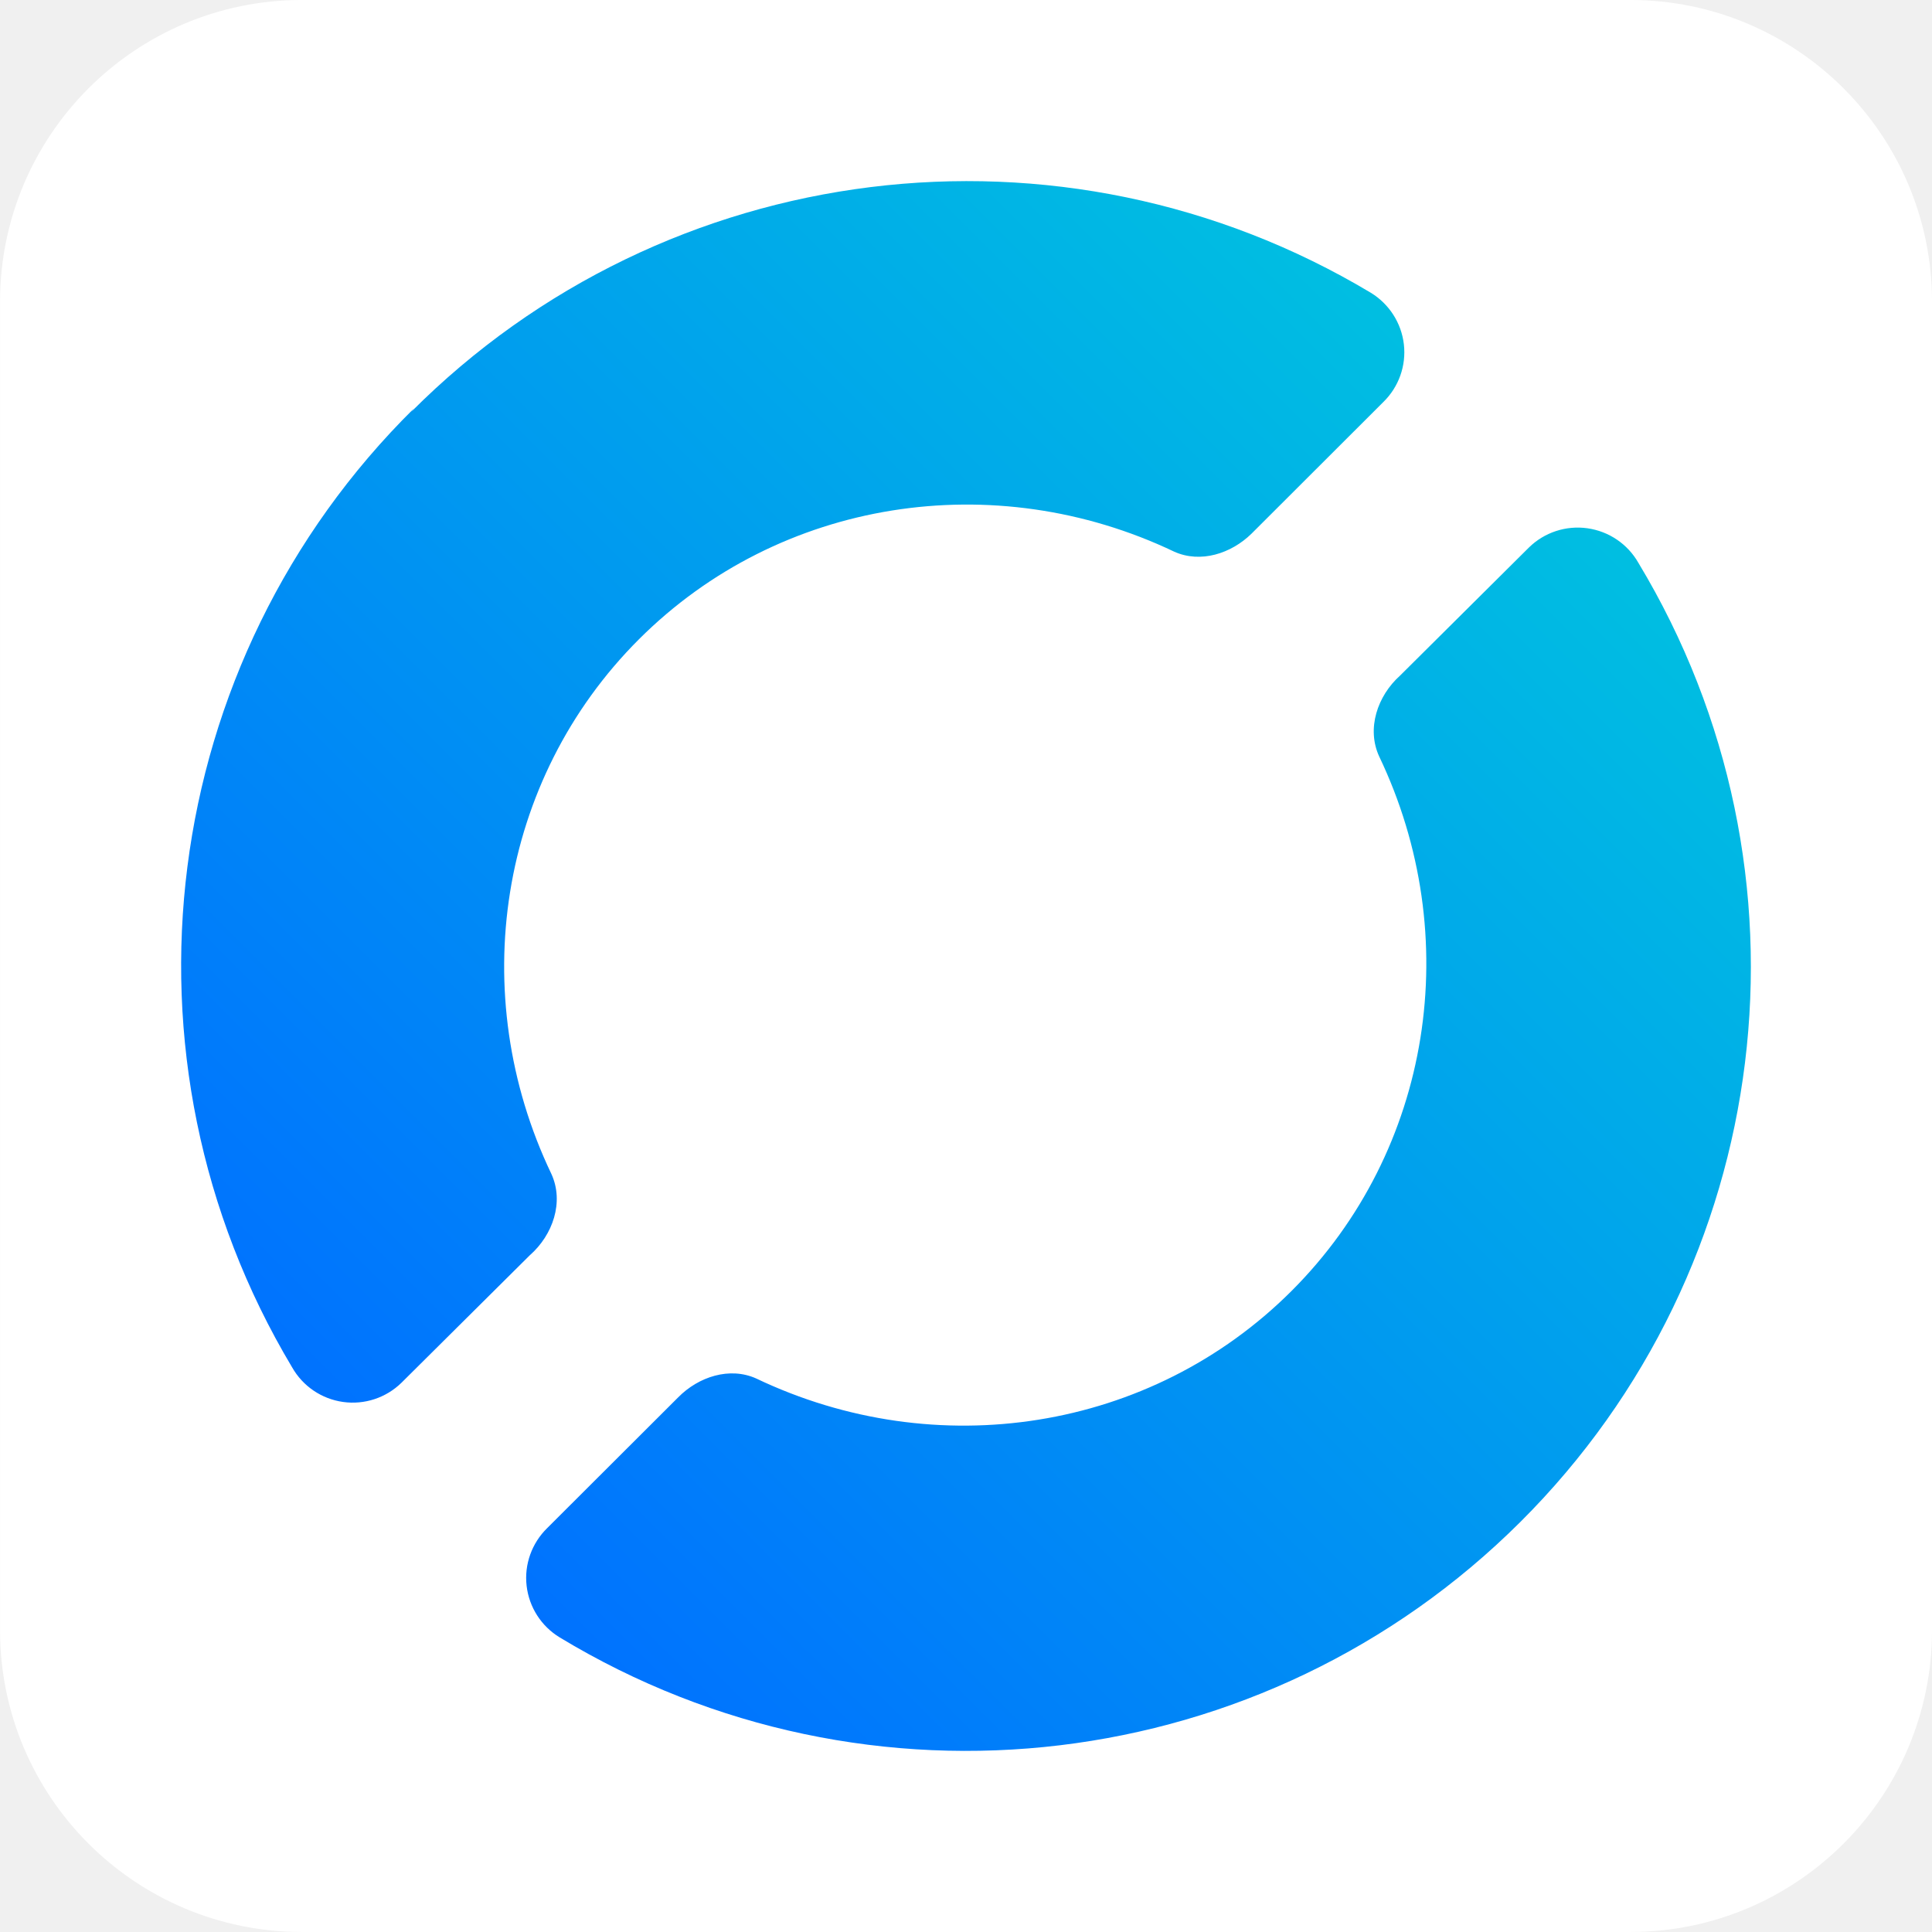
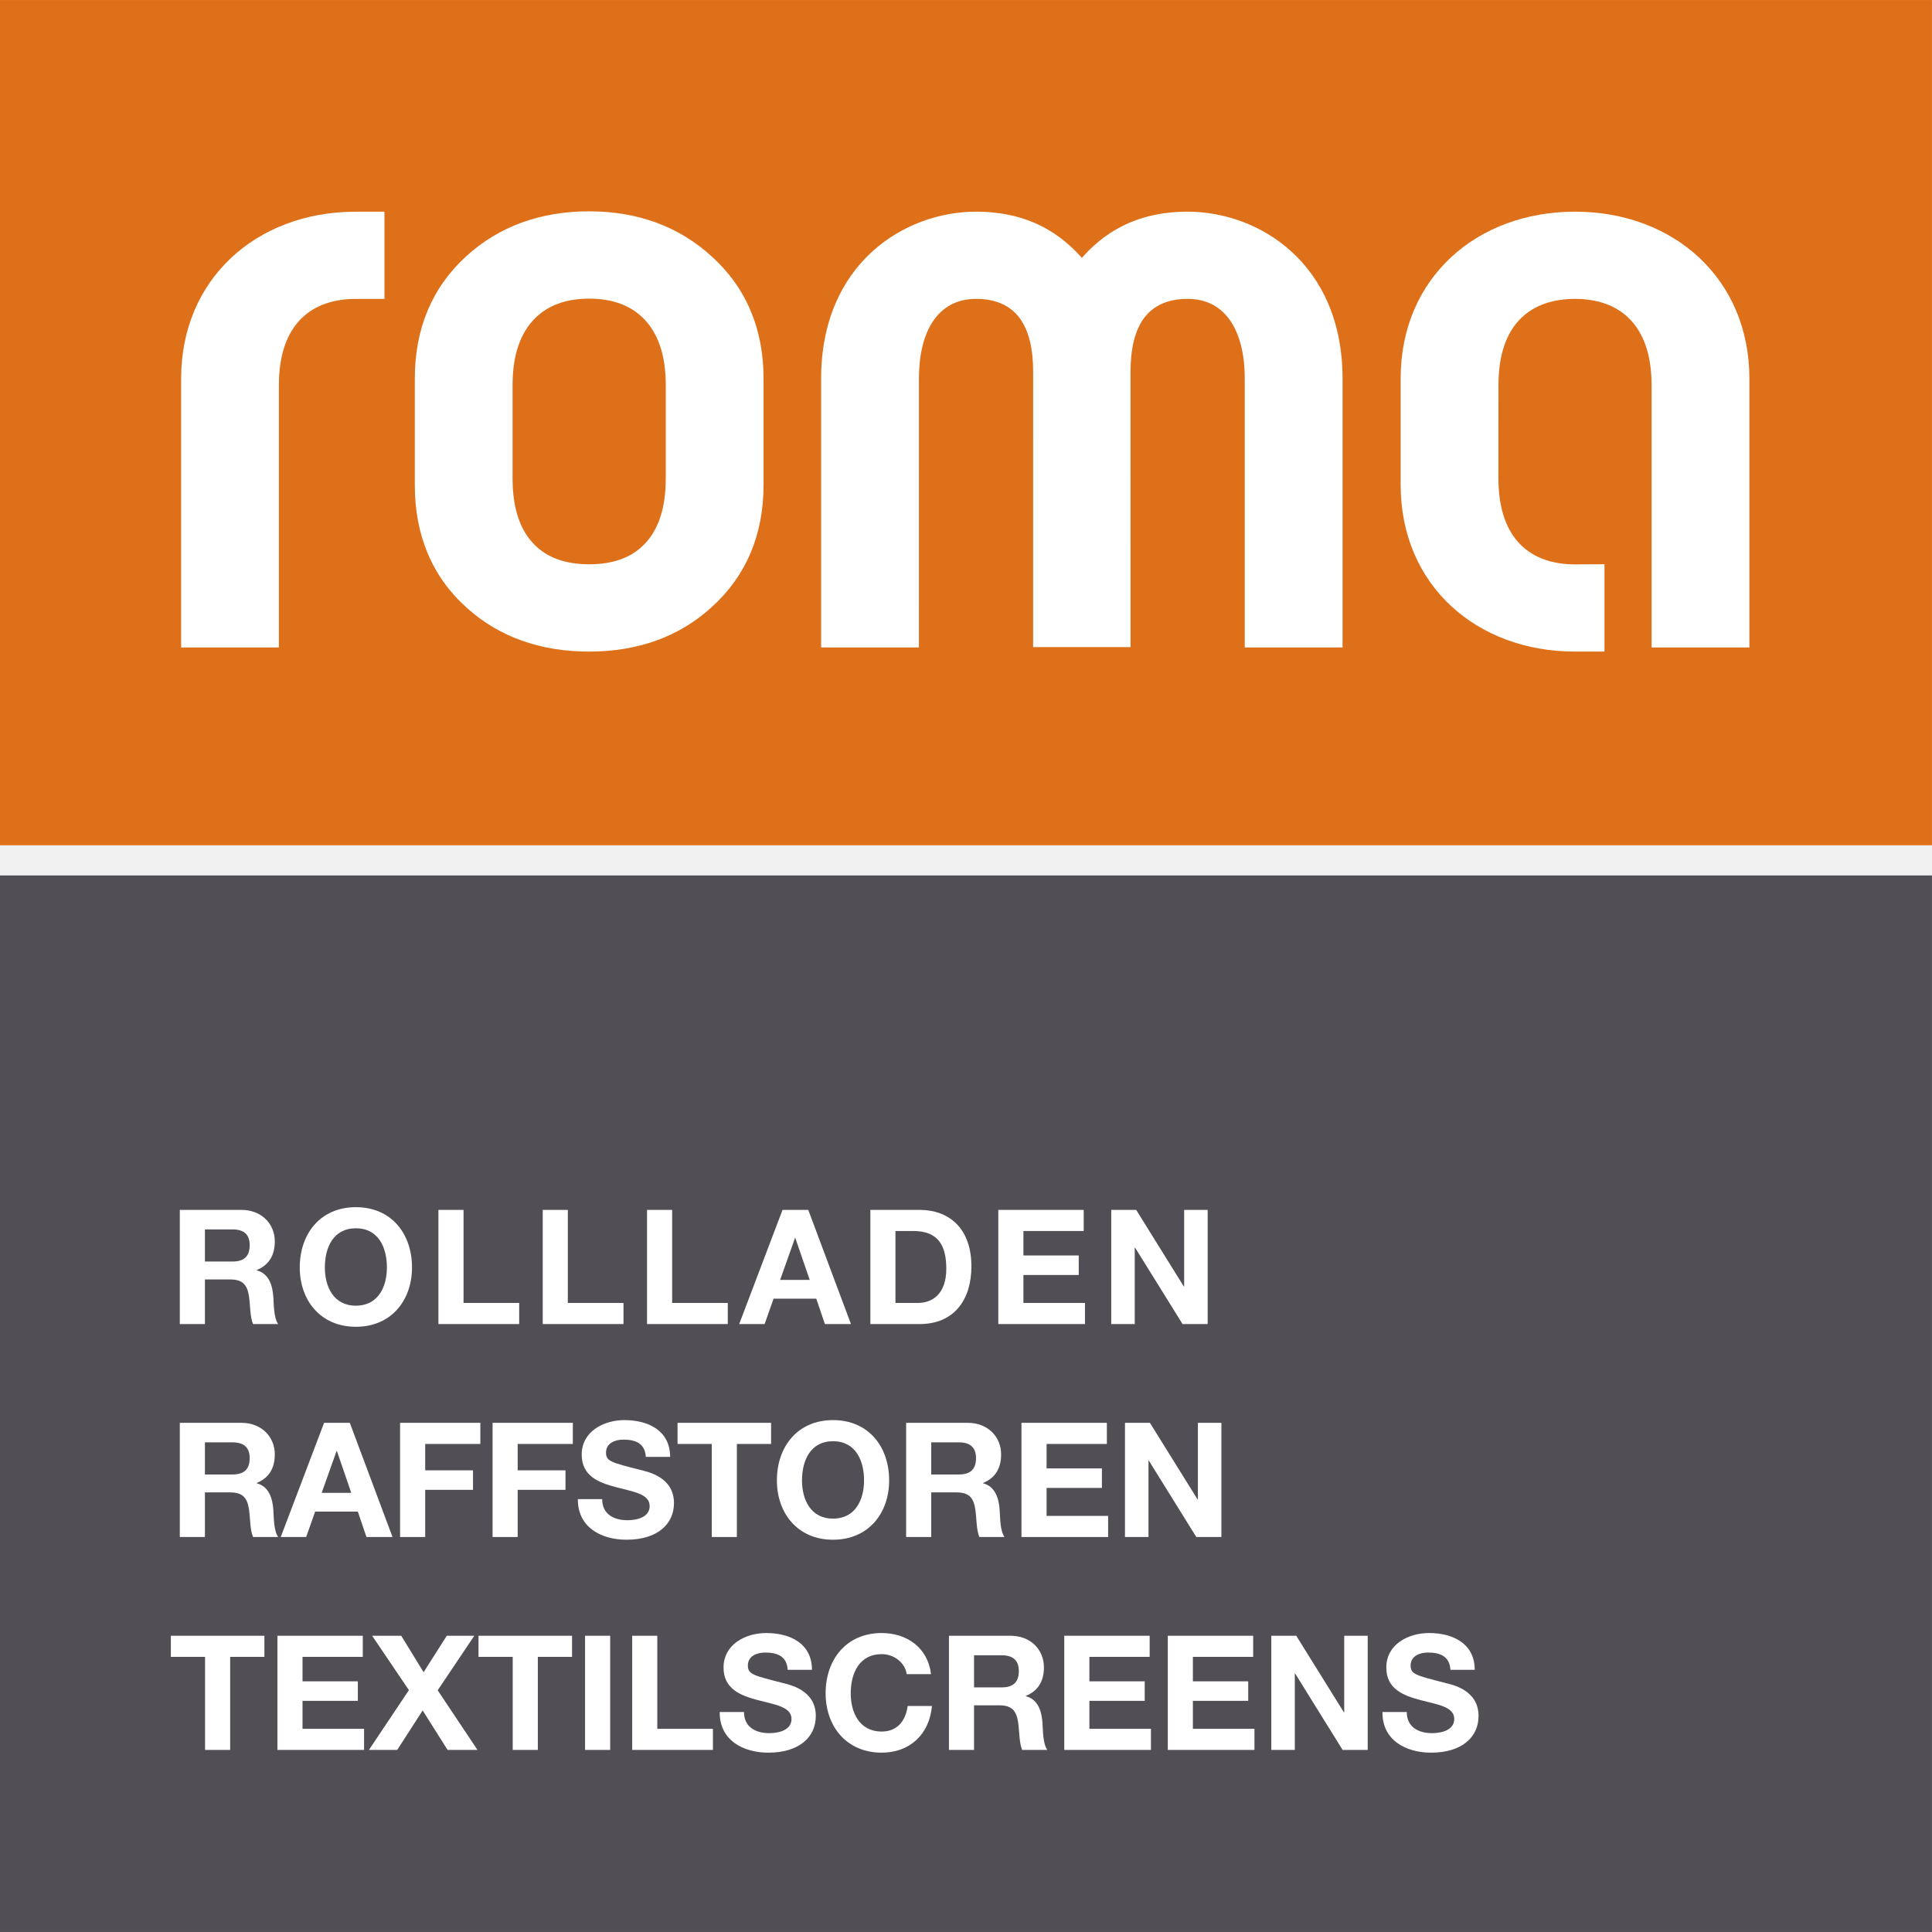
- <svg xmlns="http://www.w3.org/2000/svg" xmlns:xlink="http://www.w3.org/1999/xlink" style="isolation:isolate" viewBox="66.993 897.484 32 32" version="1.1" id="svg11" xml:space="preserve" width="32" height="32">
-   <defs id="defs15">
-     <linearGradient xlink:href="#a" id="linearGradient765" gradientUnits="userSpaceOnUse" gradientTransform="matrix(26.00048,0,0,25.99936,17.98453,891.7487)" x1="0.148" y1="0.851" x2="0.845" y2="0.154" />
-   </defs>
-   <linearGradient id="a" x1="0.148" x2="0.845" y1="0.851" y2="0.154" gradientTransform="matrix(26.301,0,0,26.331,90.67354,911.7572)" gradientUnits="userSpaceOnUse">
-     <stop offset="0" stop-color="#004ba6" id="stop4" style="stop-color:#0071ff;stop-opacity:1;" />
-     <stop offset="1" stop-color="#00bfe1" id="stop6" style="stop-color:#00bfe1;stop-opacity:1;" />
-   </linearGradient>
-   <g id="g763" transform="translate(52.0085,8.73577)">
-     <g id="g761">
-       <rect style="fill:#ffffff;fill-opacity:1;stroke:none;stroke-width:1;stroke-dasharray:none;stroke-opacity:1;paint-order:fill markers stroke" id="rect757" width="32" height="32" x="14.985" y="888.748" rx="5" ry="5" />
-       <path fill="url(#a)" d="m 40.309,897.816 -2.135,2.122 c -0.376,0.337 -0.557,0.879 -0.347,1.337 1.423,2.976 0.883,6.524 -1.451,8.856 -2.335,2.331 -5.887,2.871 -8.867,1.449 -0.439,-0.197 -0.954,-0.03 -1.292,0.313 l -2.17,2.166 c -0.255,0.25 -0.381,0.602 -0.34,0.956 0.041,0.354 0.243,0.669 0.548,0.854 5.113,3.095 11.679,2.306 15.911,-1.912 4.232,-4.216 5.039,-10.773 1.955,-15.887 -0.177,-0.311 -0.489,-0.522 -0.844,-0.572 -0.355,-0.05 -0.713,0.068 -0.968,0.318 z M 21.843,895.511 c -4.253,4.2 -5.086,10.758 -2.02,15.885 0.177,0.312 0.488,0.523 0.843,0.573 0.355,0.05 0.713,-0.068 0.969,-0.319 l 2.123,-2.109 c 0.385,-0.337 0.572,-0.885 0.359,-1.349 -1.423,-2.976 -0.884,-6.524 1.451,-8.856 2.334,-2.331 5.887,-2.871 8.866,-1.45 0.434,0.195 0.942,0.033 1.281,-0.3 l 2.182,-2.179 c 0.255,-0.249 0.381,-0.601 0.34,-0.956 -0.041,-0.353 -0.243,-0.668 -0.548,-0.854 -5.122,-3.068 -11.678,-2.255 -15.893,1.972 z" id="path759" style="fill:url(#linearGradient765);stroke-width:0.988" />
+ <svg xmlns="http://www.w3.org/2000/svg" version="1.1" id="svg2" width="120.947" height="120.947" viewBox="0 0 120.947 120.947">
+   <defs id="defs6" />
+   <g id="g8" transform="matrix(1.333333,0,0,-1.333333,0,120.9467)">
+     <g id="g10" transform="scale(0.1)">
+       <path d="M 907.09,510.246 H 0 V 907.09 H 907.09 V 510.246" style="fill:#df701a;fill-opacity:1;fill-rule:nonzero;stroke:none" id="path12" />
+       <path d="M 0,0 H 907.09 V 496.066 H 0 V 0" style="fill:#514e56;fill-opacity:1;fill-rule:nonzero;stroke:none" id="path14" />
+       <path d="m 194.762,679.289 v 50.184 c 0,23.281 8.109,42.715 24.238,57.402 15.391,14.004 34.883,21.008 57.621,21.008 22.567,0 41.938,-7.004 57.34,-20.996 16.32,-14.68 24.531,-34.114 24.531,-57.414 v -50.184 c 0,-23.293 -8.211,-42.746 -24.543,-57.422 -15.211,-13.808 -34.597,-20.695 -57.328,-20.695 -22.898,0 -42.387,6.875 -57.613,20.703 -16.149,14.504 -24.246,33.957 -24.246,57.414 m 45.906,47.109 v -44.023 c 0,-14.395 3.762,-24.609 10.383,-31.113 5.769,-5.852 14.187,-9.102 25.57,-9.102 11.402,0 19.809,3.25 25.563,9.07 6.64,6.536 10.398,16.758 10.398,31.145 v 44.023 c 0,14.168 -3.73,24.422 -10.41,31.141 -6,6.055 -14.422,9.348 -25.551,9.348 -11.117,0 -19.543,-3.293 -25.531,-9.336 -6.68,-6.731 -10.422,-16.973 -10.422,-31.153" style="fill:#ffffff;fill-opacity:1;fill-rule:nonzero;stroke:none" id="path16" />
+       <path d="m 485.078,732.578 c 0,21.652 -8.058,34.192 -26.816,34.192 -18.141,0 -26.813,-15.528 -26.813,-37.454 l -0.008,-126.199 h -45.91 v 126.199 c 0,54.075 39.18,78.399 72.731,78.399 25.273,0 40.097,-10.86 49.676,-21.699 9.574,10.839 24.386,21.699 49.679,21.699 33.543,0 72.727,-24.324 72.727,-78.399 V 603.117 h -45.91 v 126.199 c 0,21.926 -8.68,37.454 -26.817,37.454 -18.769,0 -26.816,-12.54 -26.816,-34.192 l 0.012,-129.285 h -45.754 l 0.019,129.285" style="fill:#ffffff;fill-opacity:1;fill-rule:nonzero;stroke:none" id="path18" />
+       <path d="m 657.637,729.492 c 0,47.063 35.664,78.223 81.867,78.223 46.199,0 81.863,-31.348 81.863,-78.399 V 603.117 h -45.918 v 123.106 c 0,29.031 -15.625,40.547 -35.945,40.547 -20.332,0 -35.949,-11.348 -35.949,-40.364 l -0.02,-43.933 c 0,-29.016 15.613,-40.364 35.957,-40.364 l 13.836,0.071 v -41.008 h -13.824 c -46.203,0 -81.867,31.152 -81.867,78.223 v 50.097" style="fill:#ffffff;fill-opacity:1;fill-rule:nonzero;stroke:none" id="path20" />
+       <path d="m 166.273,807.707 v -0.012 c -45.902,-0.293 -81.23,-31.55 -81.23,-78.379 V 603.117 h 45.898 v 123.106 c 0,29.031 15.629,40.535 36.079,40.535 h 13.484 v 40.949 h -14.231" style="fill:#ffffff;fill-opacity:1;fill-rule:nonzero;stroke:none" id="path22" />
+       <path d="m 96.211,314.789 h 12.91 c 5.258,0 8.109,2.246 8.109,7.656 0,5.176 -2.851,7.434 -8.109,7.434 H 96.211 Z m -11.789,24.25 h 28.902 c 9.61,0 15.696,-6.68 15.696,-14.797 0,-6.297 -2.555,-11.031 -8.489,-13.437 v -0.145 c 5.782,-1.504 7.434,-7.129 7.809,-12.539 0.223,-3.379 0.152,-9.687 2.25,-12.687 h -11.781 c -1.43,3.379 -1.282,8.554 -1.879,12.843 -0.825,5.625 -3.004,8.106 -8.934,8.106 H 96.211 v -20.949 h -11.789 v 53.605" style="fill:#ffffff;fill-opacity:1;fill-rule:nonzero;stroke:none" id="path24" />
+       <path d="m 167.094,294.066 c 10.586,0 14.566,9.016 14.566,17.942 0,9.383 -3.98,18.398 -14.566,18.398 -10.586,0 -14.567,-9.015 -14.567,-18.398 0,-8.926 3.981,-17.942 14.567,-17.942 z m 0,46.25 c 16.594,0 26.347,-12.39 26.347,-28.308 0,-15.461 -9.753,-27.852 -26.347,-27.852 -16.59,0 -26.352,12.391 -26.352,27.852 0,15.918 9.762,28.308 26.352,28.308" style="fill:#ffffff;fill-opacity:1;fill-rule:nonzero;stroke:none" id="path26" />
+       <path d="m 205.852,339.039 h 11.785 v -43.691 h 26.125 v -9.914 h -37.91 v 53.605" style="fill:#ffffff;fill-opacity:1;fill-rule:nonzero;stroke:none" id="path28" />
+       <path d="m 254.82,339.039 h 11.785 v -43.691 h 26.125 v -9.914 h -37.91 v 53.605" style="fill:#ffffff;fill-opacity:1;fill-rule:nonzero;stroke:none" id="path30" />
+       <path d="m 303.793,339.039 h 11.789 v -43.691 h 26.121 v -9.914 h -37.91 v 53.605" style="fill:#ffffff;fill-opacity:1;fill-rule:nonzero;stroke:none" id="path32" />
+       <path d="m 366.277,306.156 h 13.895 l -6.758,19.668 h -0.152 z m 1.129,32.883 h 12.086 l 20.043,-53.605 h -12.234 l -4.055,11.933 H 363.203 L 359,285.434 h -11.937 l 20.343,53.605" style="fill:#ffffff;fill-opacity:1;fill-rule:nonzero;stroke:none" id="path34" />
+       <path d="m 420.43,295.348 h 10.508 c 6.832,0 13.363,4.199 13.363,16.062 0,10.813 -3.754,17.719 -15.461,17.719 h -8.41 z m -11.785,43.691 h 23.117 c 13.89,0 24.328,-8.711 24.328,-26.504 0,-15.539 -7.961,-27.101 -24.328,-27.101 h -23.117 v 53.605" style="fill:#ffffff;fill-opacity:1;fill-rule:nonzero;stroke:none" id="path36" />
+       <path d="m 468.723,339.039 h 40.086 v -9.91 h -28.301 v -11.488 h 25.976 v -9.161 h -25.976 v -13.132 h 28.906 v -9.914 h -40.691 v 53.605" style="fill:#ffffff;fill-opacity:1;fill-rule:nonzero;stroke:none" id="path38" />
+       <path d="m 521.738,339.039 h 11.719 l 22.363,-35.957 h 0.157 v 35.957 h 11.035 v -53.605 h -11.785 l -22.297,35.89 h -0.157 v -35.89 h -11.035 v 53.605" style="fill:#ffffff;fill-opacity:1;fill-rule:nonzero;stroke:none" id="path40" />
+       <path d="m 96.211,214.809 h 12.91 c 5.258,0 8.109,2.246 8.109,7.656 0,5.176 -2.851,7.433 -8.109,7.433 H 96.211 Z m -11.789,24.25 h 28.902 c 9.61,0 15.696,-6.68 15.696,-14.797 0,-6.297 -2.555,-11.035 -8.489,-13.438 v -0.144 c 5.782,-1.504 7.434,-7.129 7.809,-12.539 0.223,-3.379 0.152,-9.688 2.25,-12.688 h -11.781 c -1.43,3.383 -1.282,8.555 -1.879,12.844 -0.825,5.625 -3.004,8.105 -8.934,8.105 H 96.211 v -20.949 h -11.789 v 53.606" style="fill:#ffffff;fill-opacity:1;fill-rule:nonzero;stroke:none" id="path42" />
+       <path d="m 151.035,206.176 h 13.891 l -6.758,19.668 h -0.148 z m 1.129,32.883 h 12.082 l 20.047,-53.606 h -12.238 l -4.051,11.934 h -20.043 l -4.207,-11.934 h -11.938 l 20.348,53.606" style="fill:#ffffff;fill-opacity:1;fill-rule:nonzero;stroke:none" id="path44" />
+       <path d="m 187.848,239.059 h 37.683 v -9.914 h -25.898 v -12.383 h 22.445 v -9.16 h -22.445 v -22.149 h -11.785 v 53.606" style="fill:#ffffff;fill-opacity:1;fill-rule:nonzero;stroke:none" id="path46" />
+       <path d="m 231.27,239.059 h 37.683 v -9.914 h -25.894 v -12.383 h 22.445 v -9.16 H 243.059 V 185.453 H 231.27 v 53.606" style="fill:#ffffff;fill-opacity:1;fill-rule:nonzero;stroke:none" id="path48" />
+       <path d="m 282.73,203.246 c 0,-7.129 5.555,-9.91 11.86,-9.91 4.133,0 10.433,1.199 10.433,6.68 0,5.781 -8.031,6.757 -15.914,8.867 -7.957,2.097 -15.988,5.176 -15.988,15.234 0,10.957 10.359,16.223 20.043,16.223 11.188,0 21.469,-4.887 21.469,-17.277 h -11.41 c -0.375,6.464 -4.953,8.113 -10.582,8.113 -3.754,0 -8.11,-1.582 -8.11,-6.082 0,-4.129 2.555,-4.66 15.992,-8.106 3.903,-0.976 15.915,-3.457 15.915,-15.617 0,-9.832 -7.731,-17.195 -22.297,-17.195 -11.86,0 -22.973,5.859 -22.825,19.07 h 11.414" style="fill:#ffffff;fill-opacity:1;fill-rule:nonzero;stroke:none" id="path50" />
+       <path d="m 334.18,229.145 h -16.067 v 9.914 h 43.918 v -9.914 H 345.969 V 185.453 H 334.18 v 43.692" style="fill:#ffffff;fill-opacity:1;fill-rule:nonzero;stroke:none" id="path52" />
+       <path d="m 391.117,194.09 c 10.586,0 14.567,9.012 14.567,17.937 0,9.383 -3.981,18.399 -14.567,18.399 -10.586,0 -14.562,-9.016 -14.562,-18.399 0,-8.925 3.976,-17.937 14.562,-17.937 z m 0,46.25 c 16.594,0 26.348,-12.395 26.348,-28.313 0,-15.461 -9.754,-27.851 -26.348,-27.851 -16.59,0 -26.351,12.39 -26.351,27.851 0,15.918 9.761,28.313 26.351,28.313" style="fill:#ffffff;fill-opacity:1;fill-rule:nonzero;stroke:none" id="path54" />
+       <path d="m 437.23,214.809 h 12.911 c 5.254,0 8.113,2.246 8.113,7.656 0,5.176 -2.859,7.433 -8.113,7.433 H 437.23 Z m -11.785,24.25 h 28.903 c 9.605,0 15.691,-6.68 15.691,-14.797 0,-6.297 -2.559,-11.035 -8.484,-13.438 v -0.144 c 5.781,-1.504 7.429,-7.129 7.8,-12.539 0.235,-3.379 0.157,-9.688 2.266,-12.688 h -11.793 c -1.426,3.383 -1.277,8.555 -1.879,12.844 -0.824,5.625 -3.004,8.105 -8.929,8.105 h -11.79 v -20.949 h -11.785 v 53.606" style="fill:#ffffff;fill-opacity:1;fill-rule:nonzero;stroke:none" id="path56" />
+       <path d="m 479.59,239.059 h 40.098 v -9.914 H 491.387 V 217.66 h 25.976 v -9.156 h -25.976 v -13.137 h 28.894 v -9.914 H 479.59 v 53.606" style="fill:#ffffff;fill-opacity:1;fill-rule:nonzero;stroke:none" id="path58" />
+       <path d="m 528.191,239.059 h 11.711 l 22.371,-35.957 h 0.149 v 35.957 h 11.035 V 185.453 H 561.68 l -22.305,35.891 h -0.145 v -35.891 h -11.039 v 53.606" style="fill:#ffffff;fill-opacity:1;fill-rule:nonzero;stroke:none" id="path60" />
+       <path d="M 96.285,129.176 H 80.219 v 9.914 h 43.918 v -9.914 H 108.07 V 85.484 H 96.285 v 43.692" style="fill:#ffffff;fill-opacity:1;fill-rule:nonzero;stroke:none" id="path62" />
+       <path d="m 130.25,139.09 h 40.086 v -9.914 h -28.301 v -11.485 h 25.977 v -9.16 H 142.035 V 95.394 h 28.903 V 85.484 H 130.25 V 139.09" style="fill:#ffffff;fill-opacity:1;fill-rule:nonzero;stroke:none" id="path64" />
+       <path d="m 191.988,113.559 -17.269,25.531 h 13.664 l 10.508,-17.121 10.882,17.121 h 12.918 L 205.496,113.48 224.188,85.484 H 210.152 L 198.441,104.027 186.504,85.484 h -13.285 l 18.769,28.075" style="fill:#ffffff;fill-opacity:1;fill-rule:nonzero;stroke:none" id="path66" />
+       <path d="m 240.73,129.176 h -16.062 v 9.914 h 43.918 v -9.914 H 252.52 V 85.484 h -11.79 v 43.692" style="fill:#ffffff;fill-opacity:1;fill-rule:nonzero;stroke:none" id="path68" />
+       <path d="m 274.695,139.09 h 11.789 V 85.484 H 274.695 V 139.09" style="fill:#ffffff;fill-opacity:1;fill-rule:nonzero;stroke:none" id="path70" />
+       <path d="m 296.82,139.09 h 11.789 V 95.394 H 334.73 V 85.484 H 296.82 V 139.09" style="fill:#ffffff;fill-opacity:1;fill-rule:nonzero;stroke:none" id="path72" />
+       <path d="m 349.324,103.277 c 0,-7.129 5.559,-9.914 11.864,-9.914 4.128,0 10.433,1.203 10.433,6.684 0,5.777 -8.031,6.754 -15.914,8.855 -7.957,2.11 -15.988,5.188 -15.988,15.243 0,10.957 10.359,16.222 20.043,16.222 11.183,0 21.468,-4.883 21.468,-17.277 h -11.41 c -0.371,6.465 -4.953,8.117 -10.586,8.117 -3.75,0 -8.105,-1.582 -8.105,-6.086 0,-4.129 2.555,-4.656 15.988,-8.105 3.903,-0.973 15.914,-3.457 15.914,-15.614 0,-9.836 -7.726,-17.199 -22.293,-17.199 -11.859,0 -22.972,5.859 -22.824,19.074 h 11.41" style="fill:#ffffff;fill-opacity:1;fill-rule:nonzero;stroke:none" id="path74" />
+       <path d="m 425.703,121.07 c -0.746,5.332 -5.855,9.383 -11.711,9.383 -10.586,0 -14.562,-9.012 -14.562,-18.398 0,-8.926 3.976,-17.938 14.562,-17.938 7.207,0 11.262,4.949 12.164,12.012 h 11.41 c -1.199,-13.36 -10.433,-21.926 -23.574,-21.926 -16.59,0 -26.351,12.395 -26.351,27.852 0,15.918 9.761,28.312 26.351,28.312 11.789,0 21.696,-6.914 23.121,-19.297 h -11.41" style="fill:#ffffff;fill-opacity:1;fill-rule:nonzero;stroke:none" id="path76" />
+       <path d="m 457.328,114.84 h 12.906 c 5.254,0 8.118,2.246 8.118,7.656 0,5.176 -2.864,7.43 -8.118,7.43 h -12.906 z m -11.785,24.25 h 28.898 c 9.614,0 15.696,-6.684 15.696,-14.797 0,-6.301 -2.559,-11.035 -8.489,-13.438 v -0.144 c 5.786,-1.508 7.434,-7.133 7.805,-12.539 0.235,-3.379 0.156,-9.68 2.266,-12.688 h -11.797 c -1.426,3.379 -1.27,8.555 -1.875,12.84 -0.82,5.625 -3.008,8.106 -8.926,8.106 H 457.328 V 85.484 H 445.543 V 139.09" style="fill:#ffffff;fill-opacity:1;fill-rule:nonzero;stroke:none" id="path78" />
+       <path d="m 499.688,139.09 h 40.097 v -9.914 h -28.301 v -11.485 h 25.977 v -9.16 H 511.484 V 95.394 h 28.899 V 85.484 H 499.688 V 139.09" style="fill:#ffffff;fill-opacity:1;fill-rule:nonzero;stroke:none" id="path80" />
+       <path d="m 548.293,139.09 h 40.086 v -9.914 h -28.301 v -11.485 h 25.977 v -9.16 H 560.078 V 95.394 h 28.906 V 85.484 H 548.293 V 139.09" style="fill:#ffffff;fill-opacity:1;fill-rule:nonzero;stroke:none" id="path82" />
+       <path d="m 596.895,139.09 h 11.71 l 22.372,-35.961 h 0.156 v 35.961 h 11.035 V 85.484 H 630.371 L 608.086,121.371 H 607.93 V 85.484 H 596.895 V 139.09" style="fill:#ffffff;fill-opacity:1;fill-rule:nonzero;stroke:none" id="path84" />
+       <path d="m 660.496,103.277 c 0,-7.129 5.559,-9.914 11.867,-9.914 4.121,0 10.43,1.203 10.43,6.684 0,5.777 -8.027,6.754 -15.918,8.855 -7.949,2.11 -15.984,5.188 -15.984,15.243 0,10.957 10.359,16.222 20.047,16.222 11.179,0 21.464,-4.883 21.464,-17.277 h -11.406 c -0.371,6.465 -4.961,8.117 -10.586,8.117 -3.75,0 -8.105,-1.582 -8.105,-6.086 0,-4.129 2.55,-4.656 15.988,-8.105 3.895,-0.973 15.906,-3.457 15.906,-15.614 0,-9.836 -7.722,-17.199 -22.285,-17.199 -11.863,0 -22.976,5.859 -22.832,19.074 h 11.414" style="fill:#ffffff;fill-opacity:1;fill-rule:nonzero;stroke:none" id="path86" />
    </g>
  </g>
</svg>
